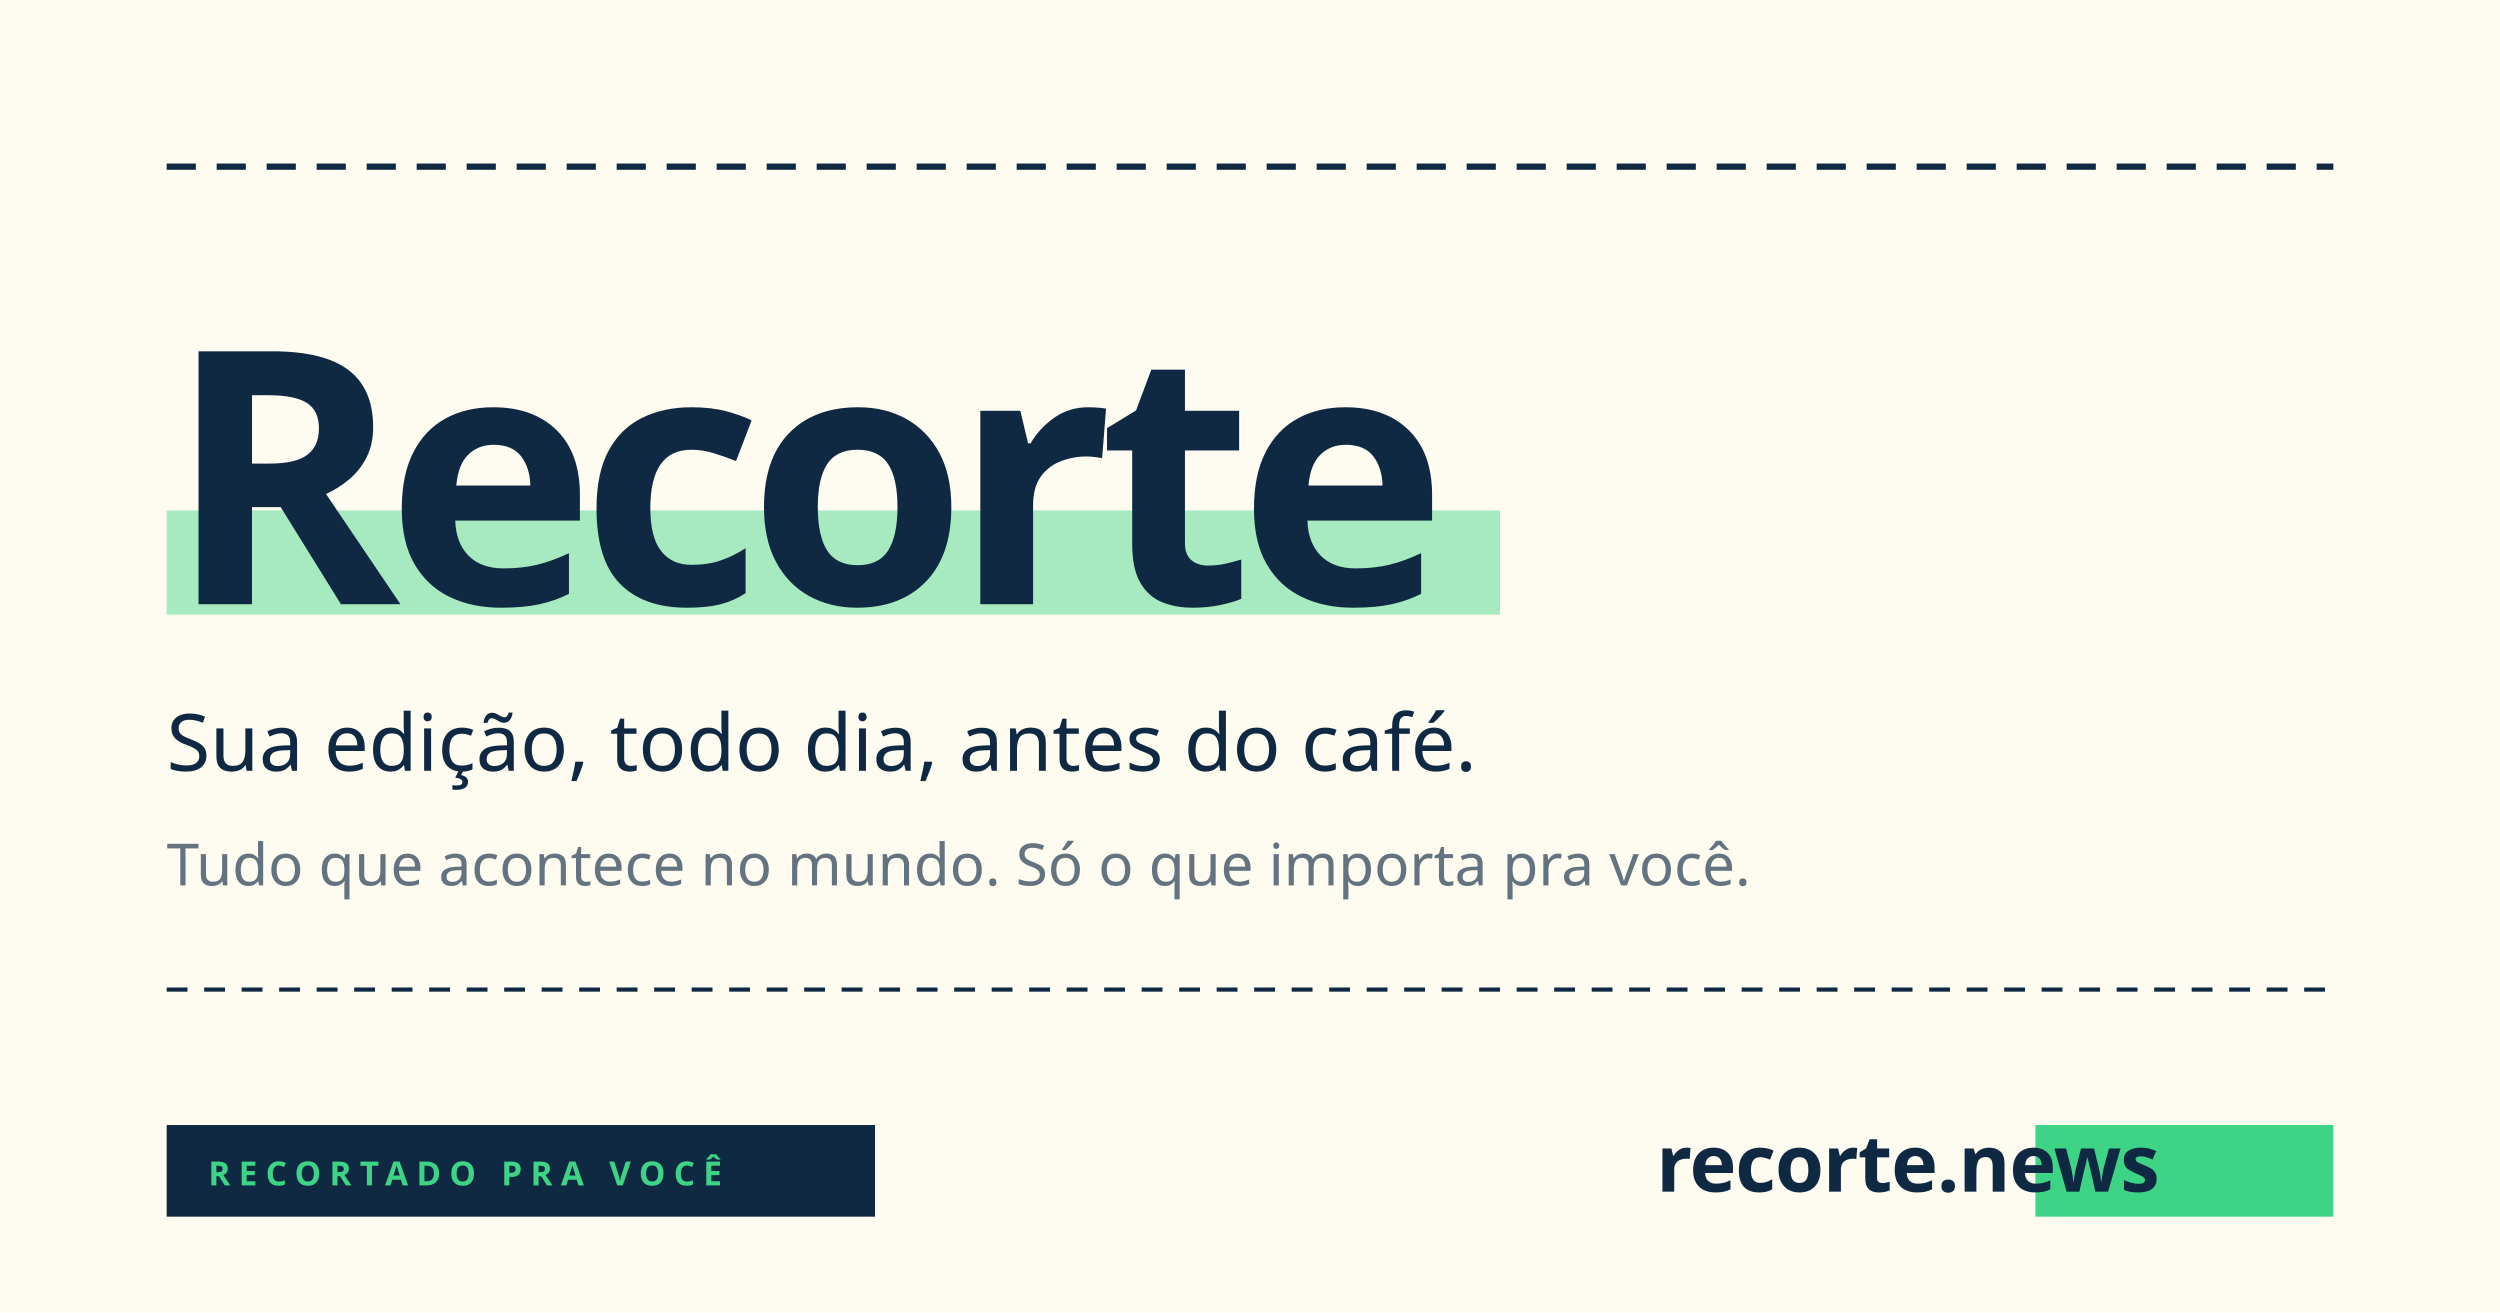
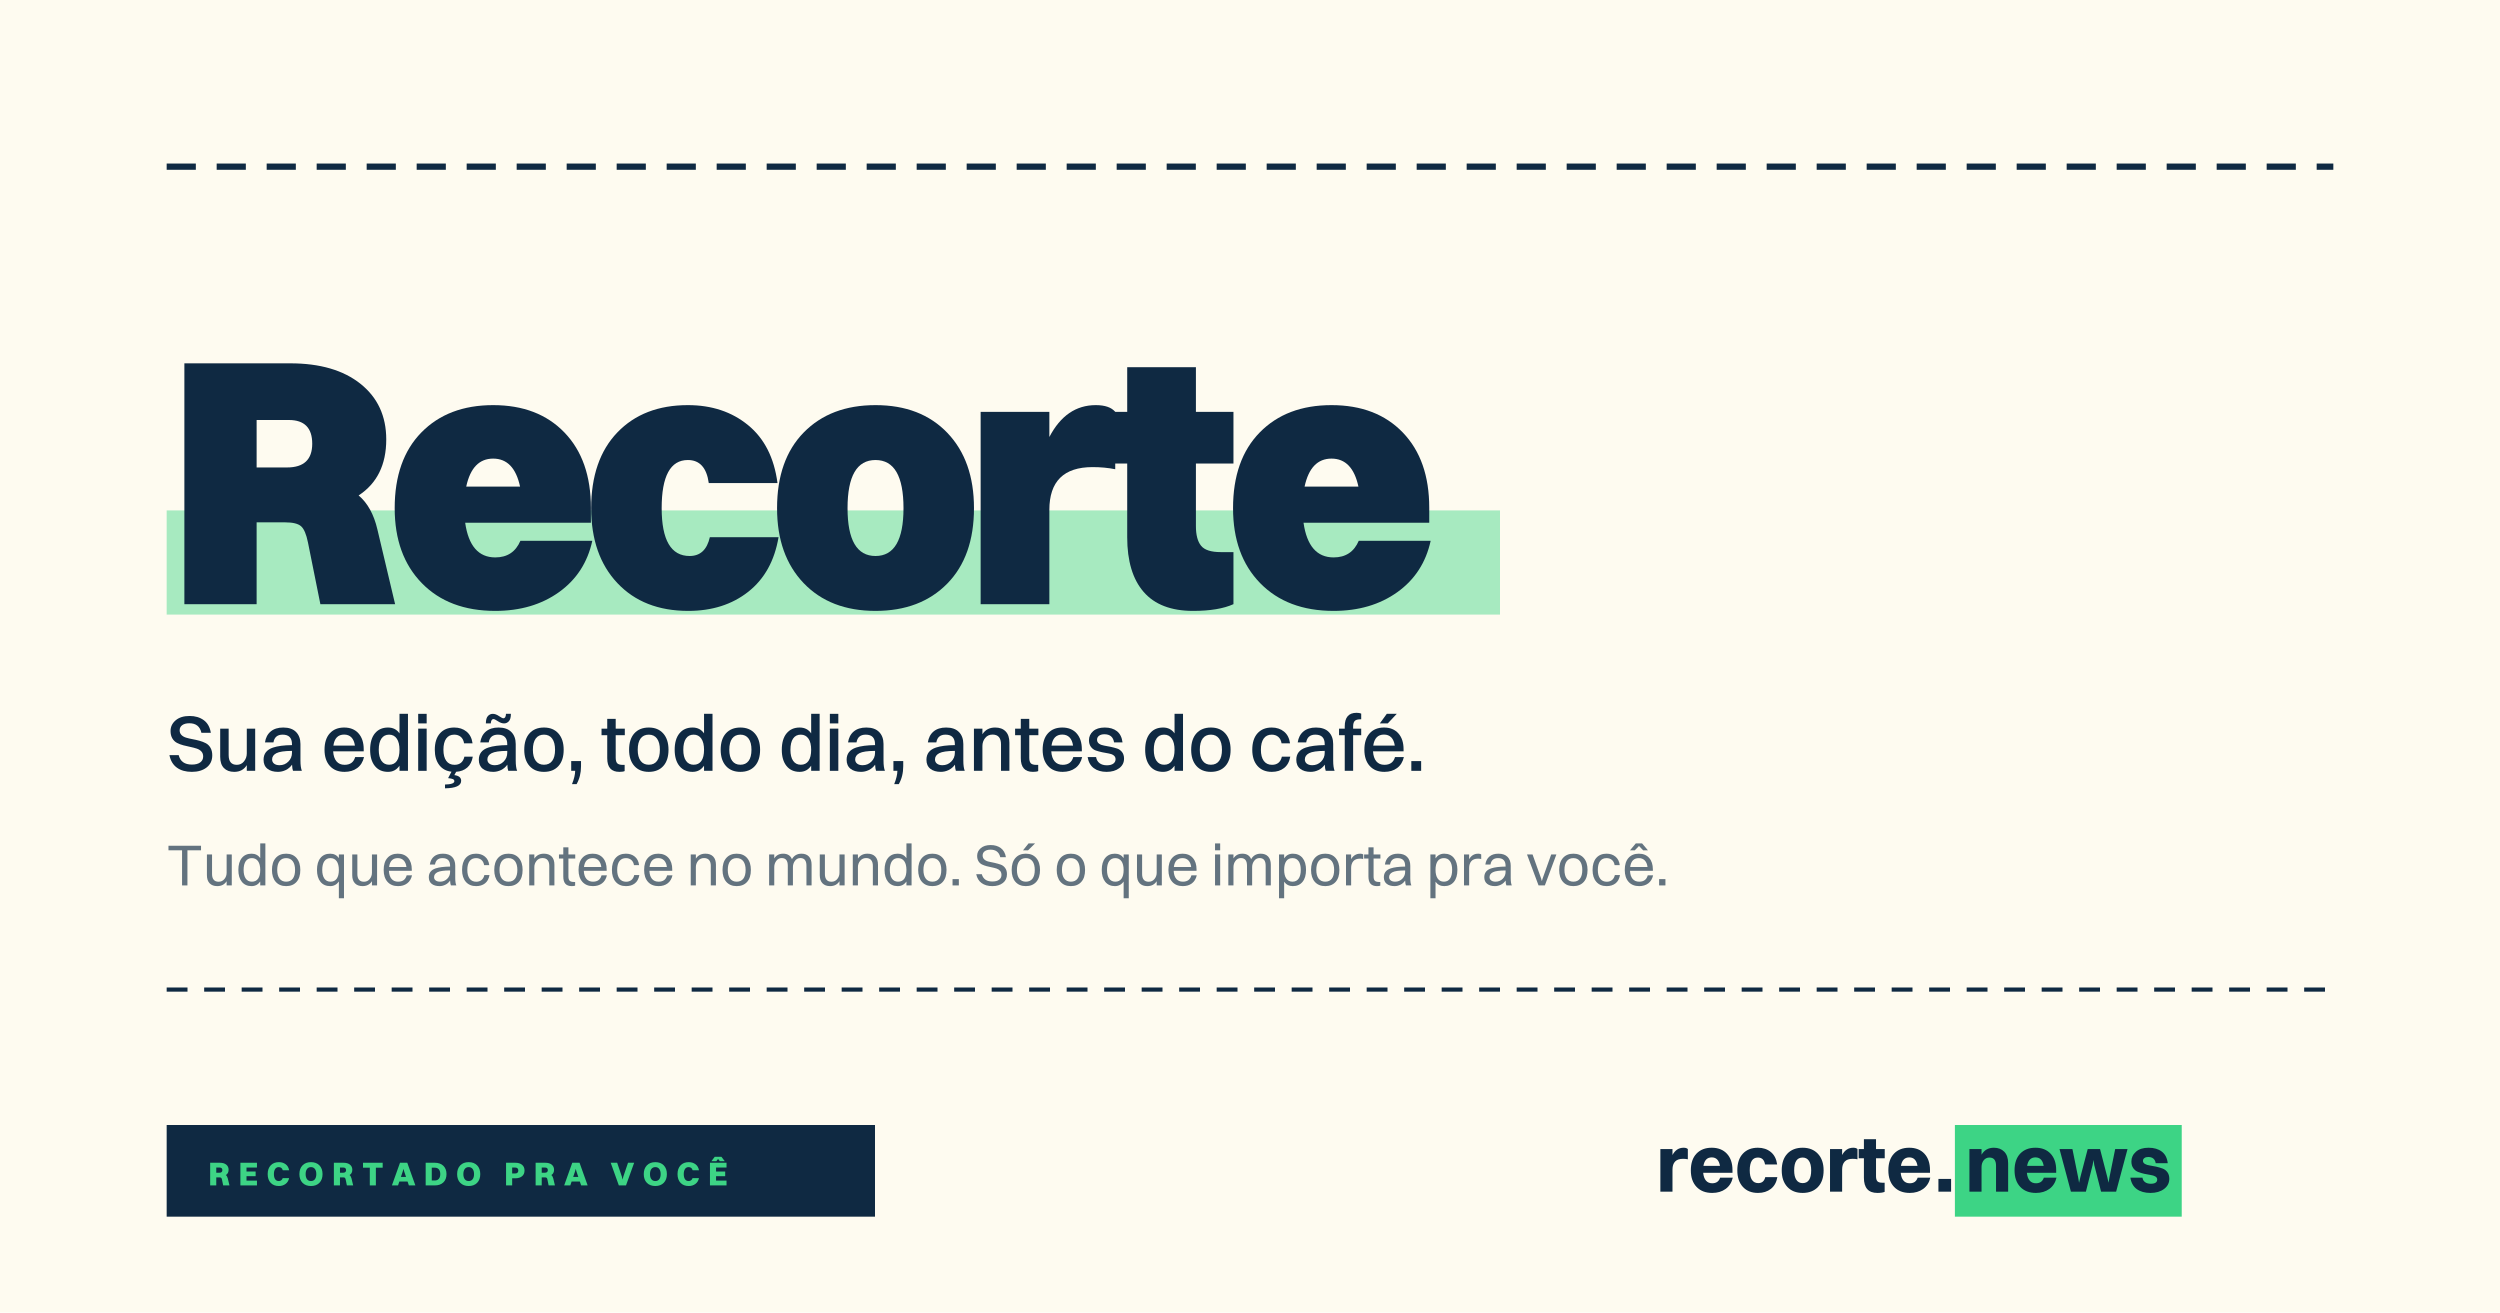
<svg xmlns="http://www.w3.org/2000/svg" viewBox="0 0 1200 630" width="1200" height="630">
  <rect width="1200" height="630" fill="#FEFBF0" />
  <line x1="80" y1="80" x2="1120" y2="80" stroke="#0F2942" stroke-width="3" stroke-dasharray="14 10" />
  <line x1="80" y1="475" x2="1120" y2="475" stroke="#0F2942" stroke-width="2" stroke-dasharray="10 8" />
  <rect x="80" y="245" width="640" height="50" fill="#3DD485" opacity="0.45" />
-   <text x="80" y="290" font-family="Switzer" font-weight="900" font-size="170" fill="#0F2942" letter-spacing="-7">Recorte</text>
-   <text x="80" y="370" font-family="Switzer" font-weight="500" font-size="38" fill="#0F2942">Sua edição, todo dia, antes do café.</text>
-   <text x="80" y="425" font-family="Switzer" font-weight="400" font-size="28" fill="#0F2942" opacity="0.65">Tudo que acontece no mundo. Só o que importa pra você.</text>
+   <g fill="#0F2942">
+     <path d="M50 0V680H349Q475 680 547.5 622.0Q620 564 620 465Q620 358 542 307Q580 275 595 211L645 0H434L399 174Q392 209 379.5 220.0Q367 231 335 231H254V0ZM345 520H254V386H340Q411 386 411.0 453.0Q411 520 345 520Z" transform="translate(80.00,290) scale(0.17,-0.17)" />
+     <path d="M578 179Q558 87 484.0 34.0Q410 -19 304 -19Q173 -19 96.5 59.5Q20 138 20 271Q20 408 95.5 485.0Q171 562 298.0 562.0Q425 562 499.5 484.5Q574 407 574 272V230H219Q233 132 304 132Q355 132 375 179ZM222 332H374Q357 411 298.0 411.0Q239 411 222 332Z" transform="translate(186.05,290) scale(0.17,-0.17)" />
+     <path d="M546 342H352Q343 407 293 407Q219 407 219 271Q219 136 298 136Q343 136 355 189H549Q532 89 463.5 35.0Q395 -19 294 -19Q168 -19 94.0 59.5Q20 138 20 271Q20 408 94.0 485.0Q168 562 293 562Q394 562 463.0 505.5Q532 449 546 342Z" transform="translate(280.37,290) scale(0.17,-0.17)" />
+     <path d="M298 -19Q170 -19 95.0 59.5Q20 138 20 271Q20 408 95.5 485.0Q171 562 298 562Q426 562 501.0 483.5Q576 405 576 271Q576 135 500.5 58.0Q425 -19 298 -19ZM377 271Q377 407 298.0 407.0Q219 407 219 271Q219 136 298.0 136.0Q377 136 377 271Z" transform="translate(369.59,290) scale(0.17,-0.17)" />
+     <path d="M40 0V543H234V472Q281 562 365 562Q404 562 420 543V381Q390 387 356 387Q234 387 234 266V0Z" transform="translate(463.91,290) scale(0.17,-0.17)" />
+     <path d="M65 189V397H5V543H65V669H259V543H365V397H259V220Q259 183 273.5 165.0Q288 147 329 147H365V0Q323 -19 251 -19Q158 -19 111.5 34.5Q65 88 65 189Z" transform="translate(530.01,290) scale(0.17,-0.17)" />
+     <path d="M578 179Q558 87 484.0 34.0Q410 -19 304 -19Q173 -19 96.5 59.5Q20 138 20 271Q20 408 95.5 485.0Q171 562 298.0 562.0Q425 562 499.5 484.5Q574 407 574 272V230H219Q233 132 304 132Q355 132 375 179ZM222 332H374Q357 411 298.0 411.0Q239 411 222 332Z" transform="translate(588.46,290) scale(0.17,-0.17)" />
+   </g>
+   <g fill="#0F2942">
+     <path d="M164 512Q164 476 186.5 453.0Q209 430 245.5 419.0Q282 408 326.0 400.0Q370 392 414.0 380.0Q458 368 494.5 349.0Q531 330 553.5 291.0Q576 252 576 196Q576 98 504.5 42.5Q433 -13 318.0 -13.0Q203 -13 129.5 40.0Q56 93 35 198H152Q181 79 319 79Q387 79 424.0 106.5Q461 134 461 181Q461 220 438.5 244.5Q416 269 379.5 281.0Q343 293 299.0 302.0Q255 311 211.0 322.5Q167 334 130.5 353.0Q94 372 71.5 410.0Q49 448 49 503Q49 583 113.5 638.0Q178 693 290 693Q396 693 468.5 640.0Q541 587 558 480H439Q412 601 287 601Q229 601 196.5 577.0Q164 553 164 512Z" transform="translate(80.00,370) scale(0.038,-0.038)" />
+     <path d="M401 221V533H507V0H401V72Q349 -13 242 -13Q159 -13 112.0 35.5Q65 84 65 177V533H172V199Q172 76 275 76Q331 76 366.0 119.5Q401 163 401 221Z" transform="translate(103.22,370) scale(0.038,-0.038)" />
+     <path d="M166 359H59Q72 448 131.5 497.5Q191 547 290 547Q396 547 451.5 490.5Q507 434 507 338V130Q507 44 525 0H413Q403 26 401 78Q369 33 321.5 10.0Q274 -13 223 -13Q140 -13 90.5 26.0Q41 65 41 140Q41 254 161 294Q248 323 400 325V337Q400 457 282 457Q182 457 166 359ZM149 144Q149 110 174.5 90.5Q200 71 243 71Q309 71 354.5 117.0Q400 163 400 228V252Q257 251 203.0 223.0Q149 195 149 144Z" transform="translate(124.95,370) scale(0.038,-0.038)" />
+     <path d="M538 174Q517 83 452.0 35.0Q387 -13 292 -13Q174 -13 106.5 61.5Q39 136 39 266Q39 400 105.5 473.5Q172 547 287.0 547.0Q402 547 468.0 473.5Q534 400 534 272V246H148Q153 164 190.0 120.0Q227 76 292 76Q399 76 426 174ZM287 458Q171 458 151 319H423Q413 387 378.5 422.5Q344 458 287 458Z" transform="translate(154.29,370) scale(0.038,-0.038)" />
+     <path d="M265 -13Q159 -13 99.0 61.0Q39 135 39 266Q39 400 99.5 473.5Q160 547 265 547Q359 547 410 473V720H517V0H410V65Q357 -13 265 -13ZM279 77Q343 77 376.5 125.5Q410 174 410 266Q410 357 375.5 407.0Q341 457 279 457Q215 457 181.5 407.5Q148 358 148 266Q148 175 182.5 126.0Q217 77 279 77Z" transform="translate(176.18,370) scale(0.038,-0.038)" />
+     <path d="M65 599V720H172V599ZM65 0V533H172V0Z" transform="translate(198.26,370) scale(0.038,-0.038)" />
+     <path d="M286 -131Q286 -113 268.5 -105.0Q251 -97 207 -92L250 -11Q151 0 95.0 73.5Q39 147 39 266Q39 400 104.5 473.5Q170 547 285 547Q377 547 440.0 495.5Q503 444 516 347H409Q400 402 367.0 429.5Q334 457 285 457Q218 457 183.0 407.5Q148 358 148 266Q148 175 184.5 125.5Q221 76 288 76Q389 76 413 179H519Q504 89 448.5 41.0Q393 -7 309 -12L286 -54Q372 -65 372 -126Q372 -218 168 -221V-173Q286 -170 286 -131Z" transform="translate(207.22,370) scale(0.038,-0.038)" />
+     <path d="M192 599H130Q130 665 156.0 692.5Q182 720 217 720Q254 720 295.0 692.0Q336 664 350 664Q382 664 384 720H446Q446 654 420.5 626.5Q395 599 360 599Q323 599 282.0 626.5Q241 654 226 654Q196 654 192 599ZM166 359H59Q72 448 131.5 497.5Q191 547 290 547Q396 547 451.5 490.5Q507 434 507 338V130Q507 44 525 0H413Q403 26 401 78Q369 33 321.5 10.0Q274 -13 223 -13Q140 -13 90.5 26.0Q41 65 41 140Q41 254 161 294Q248 323 400 325V337Q400 457 282 457Q182 457 166 359ZM149 144Q149 110 174.5 90.5Q200 71 243 71Q309 71 354.5 117.0Q400 163 400 228V252Q257 251 203.0 223.0Q149 195 149 144Z" transform="translate(228.28,370) scale(0.038,-0.038)" />
+     <path d="M39 266Q39 400 105.5 473.5Q172 547 288.0 547.0Q404 547 470.5 472.0Q537 397 537 266Q537 133 470.5 60.0Q404 -13 288.0 -13.0Q172 -13 105.5 61.5Q39 136 39 266ZM288 77Q356 77 392.0 125.5Q428 174 428.0 266.0Q428 358 391.5 407.5Q355 457 288 457Q220 457 184.0 408.0Q148 359 148 266Q148 175 184.5 126.0Q221 77 288 77Z" transform="translate(250.16,370) scale(0.038,-0.038)" />
+     <path d="M56 0V123H180V57Q180 -69 124 -168H66Q106 -68 106 0Z" transform="translate(272.05,370) scale(0.038,-0.038)" />
+     <path d="M79 159V450H7V533H79V656H186V533H301V450H186V165Q186 117 205.0 96.0Q224 75 278 75H299V-3Q279 -13 232 -13Q79 -13 79 159Z" transform="translate(288.47,370) scale(0.038,-0.038)" />
+     <path d="M39 266Q39 400 105.5 473.5Q172 547 288.0 547.0Q404 547 470.5 472.0Q537 397 537 266Q537 133 470.5 60.0Q404 -13 288.0 -13.0Q172 -13 105.5 61.5Q39 136 39 266ZM288 77Q356 77 392.0 125.5Q428 174 428.0 266.0Q428 358 391.5 407.5Q355 457 288 457Q220 457 184.0 408.0Q148 359 148 266Q148 175 184.5 126.0Q221 77 288 77Z" transform="translate(300.48,370) scale(0.038,-0.038)" />
+     <path d="M265 -13Q159 -13 99.0 61.0Q39 135 39 266Q39 400 99.5 473.5Q160 547 265 547Q359 547 410 473V720H517V0H410V65Q357 -13 265 -13ZM279 77Q343 77 376.5 125.5Q410 174 410 266Q410 357 375.5 407.0Q341 457 279 457Q215 457 181.5 407.5Q148 358 148 266Q148 175 182.5 126.0Q217 77 279 77Z" transform="translate(322.36,370) scale(0.038,-0.038)" />
+     <path d="M39 266Q39 400 105.5 473.5Q172 547 288.0 547.0Q404 547 470.5 472.0Q537 397 537 266Q537 133 470.5 60.0Q404 -13 288.0 -13.0Q172 -13 105.5 61.5Q39 136 39 266ZM288 77Q356 77 392.0 125.5Q428 174 428.0 266.0Q428 358 391.5 407.5Q355 457 288 457Q220 457 184.0 408.0Q148 359 148 266Q148 175 184.5 126.0Q221 77 288 77Z" transform="translate(344.44,370) scale(0.038,-0.038)" />
+     <path d="M265 -13Q159 -13 99.0 61.0Q39 135 39 266Q39 400 99.5 473.5Q160 547 265 547Q359 547 410 473V720H517V0H410V65Q357 -13 265 -13ZM279 77Q343 77 376.5 125.5Q410 174 410 266Q410 357 375.5 407.0Q341 457 279 457Q215 457 181.5 407.5Q148 358 148 266Q148 175 182.5 126.0Q217 77 279 77Z" transform="translate(373.78,370) scale(0.038,-0.038)" />
+     <path d="M65 599V720H172V599ZM65 0V533H172V0Z" transform="translate(395.86,370) scale(0.038,-0.038)" />
+     <path d="M166 359H59Q72 448 131.5 497.5Q191 547 290 547Q396 547 451.5 490.5Q507 434 507 338V130Q507 44 525 0H413Q403 26 401 78Q369 33 321.5 10.0Q274 -13 223 -13Q140 -13 90.5 26.0Q41 65 41 140Q41 254 161 294Q248 323 400 325V337Q400 457 282 457Q182 457 166 359ZM149 144Q149 110 174.5 90.5Q200 71 243 71Q309 71 354.5 117.0Q400 163 400 228V252Q257 251 203.0 223.0Q149 195 149 144Z" transform="translate(404.82,370) scale(0.038,-0.038)" />
+     <path d="M56 0V123H180V57Q180 -69 124 -168H66Q106 -68 106 0Z" transform="translate(426.71,370) scale(0.038,-0.038)" />
+     <path d="M166 359H59Q72 448 131.5 497.5Q191 547 290 547Q396 547 451.5 490.5Q507 434 507 338V130Q507 44 525 0H413Q403 26 401 78Q369 33 321.5 10.0Q274 -13 223 -13Q140 -13 90.5 26.0Q41 65 41 140Q41 254 161 294Q248 323 400 325V337Q400 457 282 457Q182 457 166 359ZM149 144Q149 110 174.5 90.5Q200 71 243 71Q309 71 354.5 117.0Q400 163 400 228V252Q257 251 203.0 223.0Q149 195 149 144Z" transform="translate(443.13,370) scale(0.038,-0.038)" />
+     <path d="M65 0V533H172V462Q226 547 333 547Q418 547 465.5 498.0Q513 449 513 356V0H407V334Q407 458 300 458Q242 458 207.0 415.0Q172 372 172 313V0Z" transform="translate(465.02,370) scale(0.038,-0.038)" />
+     <path d="M79 159V450H7V533H79V656H186V533H301V450H186V165Q186 117 205.0 96.0Q224 75 278 75H299V-3Q279 -13 232 -13Q79 -13 79 159Z" transform="translate(486.98,370) scale(0.038,-0.038)" />
+     <path d="M538 174Q517 83 452.0 35.0Q387 -13 292 -13Q174 -13 106.5 61.5Q39 136 39 266Q39 400 105.5 473.5Q172 547 287.0 547.0Q402 547 468.0 473.5Q534 400 534 272V246H148Q153 164 190.0 120.0Q227 76 292 76Q399 76 426 174ZM287 458Q171 458 151 319H423Q413 387 378.5 422.5Q344 458 287 458Z" transform="translate(498.99,370) scale(0.038,-0.038)" />
+     <path d="M150 393Q150 361 175.5 343.0Q201 325 238.5 319.0Q276 313 320.5 303.5Q365 294 402.5 282.0Q440 270 465.5 237.5Q491 205 491 154Q491 79 429.5 33.0Q368 -13 271 -13Q172 -13 109.0 34.0Q46 81 31 174H138Q146 124 181.5 97.0Q217 70 274 70Q327 70 355.5 91.0Q384 112 384 147Q384 178 359.0 196.0Q334 214 297.0 219.5Q260 225 216.0 234.5Q172 244 135.0 256.5Q98 269 73.0 302.5Q48 336 48 387Q48 454 100.0 500.5Q152 547 248 547Q342 547 401.0 501.0Q460 455 472 359H365Q349 462 243 462Q200 462 175.0 443.0Q150 424 150 393Z" transform="translate(520.88,370) scale(0.038,-0.038)" />
+     <path d="M265 -13Q159 -13 99.0 61.0Q39 135 39 266Q39 400 99.5 473.5Q160 547 265 547Q359 547 410 473V720H517V0H410V65Q357 -13 265 -13ZM279 77Q343 77 376.5 125.5Q410 174 410 266Q410 357 375.5 407.0Q341 457 279 457Q215 457 181.5 407.5Q148 358 148 266Q148 175 182.5 126.0Q217 77 279 77Z" transform="translate(548.20,370) scale(0.038,-0.038)" />
+     <path d="M39 266Q39 400 105.5 473.5Q172 547 288.0 547.0Q404 547 470.5 472.0Q537 397 537 266Q537 133 470.5 60.0Q404 -13 288.0 -13.0Q172 -13 105.5 61.5Q39 136 39 266ZM288 77Q356 77 392.0 125.5Q428 174 428.0 266.0Q428 358 391.5 407.5Q355 457 288 457Q220 457 184.0 408.0Q148 359 148 266Q148 175 184.5 126.0Q221 77 288 77Z" transform="translate(570.28,370) scale(0.038,-0.038)" />
+     <path d="M516 347H409Q400 402 367.0 429.5Q334 457 285 457Q218 457 183.0 407.5Q148 358 148 266Q148 175 184.5 125.5Q221 76 288 76Q389 76 413 179H519Q502 83 440.0 35.0Q378 -13 286 -13Q171 -13 105.0 61.5Q39 136 39 266Q39 400 104.5 473.5Q170 547 285 547Q377 547 440.0 495.5Q503 444 516 347Z" transform="translate(599.61,370) scale(0.038,-0.038)" />
+     <path d="M166 359H59Q72 448 131.5 497.5Q191 547 290 547Q396 547 451.5 490.5Q507 434 507 338V130Q507 44 525 0H413Q403 26 401 78Q369 33 321.5 10.0Q274 -13 223 -13Q140 -13 90.5 26.0Q41 65 41 140Q41 254 161 294Q248 323 400 325V337Q400 457 282 457Q182 457 166 359ZM149 144Q149 110 174.5 90.5Q200 71 243 71Q309 71 354.5 117.0Q400 163 400 228V252Q257 251 203.0 223.0Q149 195 149 144Z" transform="translate(620.66,370) scale(0.038,-0.038)" />
+     <path d="M5 450V533H77V561Q77 733 226 733Q263 733 285 723V651H275Q222 651 202.5 629.5Q183 608 183 560V533H285V450H183V0H77V450Z" transform="translate(642.55,370) scale(0.038,-0.038)" />
+     <path d="M234 599 322 720H448L334 599ZM538 174Q517 83 452.0 35.0Q387 -13 292 -13Q174 -13 106.5 61.5Q39 136 39 266Q39 400 105.5 473.5Q172 547 287.0 547.0Q402 547 468.0 473.5Q534 400 534 272V246H148Q153 164 190.0 120.0Q227 76 292 76Q399 76 426 174ZM287 458Q171 458 151 319H423Q413 387 378.5 422.5Q344 458 287 458Z" transform="translate(653.42,370) scale(0.038,-0.038)" />
+     <path d="M56 0V123H180V0Z" transform="translate(675.31,370) scale(0.038,-0.038)" />
+   </g>
+   <g fill="#0F2942" opacity="0.65">
+     <path d="M264 0V602H31V680H589V602H356V0Z" transform="translate(80.00,425) scale(0.028,-0.028)" />
+     <path d="M408 217V531H496V0H408V72Q354 -12 247 -12Q163 -12 116.5 36.5Q70 85 70 176V531H158V194Q158 132 186.0 97.5Q214 63 271 63Q332 63 370.0 109.5Q408 156 408 217Z" transform="translate(97.36,425) scale(0.028,-0.028)" />
+     <path d="M269 -12Q163 -12 103.0 61.5Q43 135 43 265Q43 398 103.0 471.0Q163 544 269 544Q364 544 418 469V720H506V0H418V67Q363 -12 269 -12ZM275 64Q345 64 381.5 115.5Q418 167 418 265Q418 362 380.5 415.0Q343 468 275 468Q206 468 169.5 415.5Q133 363 133 265Q133 169 170.0 116.5Q207 64 275 64Z" transform="translate(113.21,425) scale(0.028,-0.028)" />
+     <path d="M286 -12Q172 -12 107.5 61.5Q43 135 43 265Q43 398 108.0 471.0Q173 544 286 544Q400 544 464.5 469.5Q529 395 529 265Q529 132 464.0 60.0Q399 -12 286 -12ZM286 64Q360 64 399.5 115.5Q439 167 439 265Q439 362 399.0 415.0Q359 468 286 468Q212 468 172.5 415.5Q133 363 133 265Q133 169 173.0 116.5Q213 64 286 64Z" transform="translate(129.34,425) scale(0.028,-0.028)" />
+     <path d="M269 -12Q163 -12 103.0 61.5Q43 135 43 265Q43 398 103.0 471.0Q163 544 269 544Q364 544 418 469V531H506V-220H418V67Q363 -12 269 -12ZM275 64Q345 64 381.5 115.5Q418 167 418 265Q418 362 380.5 415.0Q343 468 275 468Q206 468 169.5 415.5Q133 363 133 265Q133 169 170.0 116.5Q207 64 275 64Z" transform="translate(150.95,425) scale(0.028,-0.028)" />
+     <path d="M408 217V531H496V0H408V72Q354 -12 247 -12Q163 -12 116.5 36.5Q70 85 70 176V531H158V194Q158 132 186.0 97.5Q214 63 271 63Q332 63 370.0 109.5Q408 156 408 217Z" transform="translate(167.11,425) scale(0.028,-0.028)" />
+     <path d="M529 173Q508 82 445.5 35.0Q383 -12 290 -12Q174 -12 108.5 61.5Q43 135 43 265Q43 399 107.5 471.5Q172 544 285 544Q397 544 461.0 471.5Q525 399 525 272V250H133Q137 161 177.5 112.5Q218 64 290 64Q409 64 437 173ZM285 468Q156 468 136 316H433Q424 389 385.5 428.5Q347 468 285 468Z" transform="translate(182.96,425) scale(0.028,-0.028)" />
+     <path d="M151 358H63Q76 447 133.5 495.5Q191 544 287 544Q391 544 444.5 488.5Q498 433 498 337V128Q498 39 517 0H424Q412 26 410 84Q378 36 329.0 12.0Q280 -12 229 -12Q144 -12 94.5 27.0Q45 66 45 140Q45 253 163 292Q251 321 410 323V335Q410 468 279 468Q169 468 151 358ZM135 142Q135 106 163.0 85.0Q191 64 238 64Q311 64 360.5 113.5Q410 163 410 232V257Q252 256 193.5 226.5Q135 197 135 142Z" transform="translate(204.57,425) scale(0.028,-0.028)" />
+     <path d="M509 348H421Q411 407 374.0 437.5Q337 468 283 468Q210 468 171.5 416.0Q133 364 133 265Q133 168 173.0 115.5Q213 63 286 63Q340 63 376.0 92.0Q412 121 425 177H513Q496 81 435.5 34.5Q375 -12 284 -12Q171 -12 107.0 62.0Q43 136 43 265Q43 399 107.0 471.5Q171 544 283 544Q374 544 435.5 493.5Q497 443 509 348Z" transform="translate(220.59,425) scale(0.028,-0.028)" />
+     <path d="M286 -12Q172 -12 107.5 61.5Q43 135 43 265Q43 398 108.0 471.0Q173 544 286 544Q400 544 464.5 469.5Q529 395 529 265Q529 132 464.0 60.0Q399 -12 286 -12ZM286 64Q360 64 399.5 115.5Q439 167 439 265Q439 362 399.0 415.0Q359 468 286 468Q212 468 172.5 415.5Q133 363 133 265Q133 169 173.0 116.5Q213 64 286 64Z" transform="translate(236.04,425) scale(0.028,-0.028)" />
+     <path d="M70 0V531H158V459Q213 544 322 544Q408 544 455.0 495.0Q502 446 502 355V0H414V337Q414 399 385.0 434.0Q356 469 298 469Q235 469 196.5 422.0Q158 375 158 314V0Z" transform="translate(252.06,425) scale(0.028,-0.028)" />
+     <path d="M82 153V461H8V531H82V653H170V531H287V461H170V153Q170 103 190.5 81.0Q211 59 267 59H285V-4Q269 -12 228 -12Q154 -12 118.0 28.5Q82 69 82 153Z" transform="translate(268.08,425) scale(0.028,-0.028)" />
+     <path d="M529 173Q508 82 445.5 35.0Q383 -12 290 -12Q174 -12 108.5 61.5Q43 135 43 265Q43 399 107.5 471.5Q172 544 285 544Q397 544 461.0 471.5Q525 399 525 272V250H133Q137 161 177.5 112.5Q218 64 290 64Q409 64 437 173ZM285 468Q156 468 136 316H433Q424 389 385.5 428.5Q347 468 285 468Z" transform="translate(276.50,425) scale(0.028,-0.028)" />
+     <path d="M509 348H421Q411 407 374.0 437.5Q337 468 283 468Q210 468 171.5 416.0Q133 364 133 265Q133 168 173.0 115.5Q213 63 286 63Q340 63 376.0 92.0Q412 121 425 177H513Q496 81 435.5 34.5Q375 -12 284 -12Q171 -12 107.0 62.0Q43 136 43 265Q43 399 107.0 471.5Q171 544 283 544Q374 544 435.5 493.5Q497 443 509 348Z" transform="translate(292.52,425) scale(0.028,-0.028)" />
+     <path d="M529 173Q508 82 445.5 35.0Q383 -12 290 -12Q174 -12 108.5 61.5Q43 135 43 265Q43 399 107.5 471.5Q172 544 285 544Q397 544 461.0 471.5Q525 399 525 272V250H133Q137 161 177.5 112.5Q218 64 290 64Q409 64 437 173ZM285 468Q156 468 136 316H433Q424 389 385.5 428.5Q347 468 285 468Z" transform="translate(307.98,425) scale(0.028,-0.028)" />
+     <path d="M70 0V531H158V459Q213 544 322 544Q408 544 455.0 495.0Q502 446 502 355V0H414V337Q414 399 385.0 434.0Q356 469 298 469Q235 469 196.5 422.0Q158 375 158 314V0Z" transform="translate(329.59,425) scale(0.028,-0.028)" />
+     <path d="M286 -12Q172 -12 107.5 61.5Q43 135 43 265Q43 398 108.0 471.0Q173 544 286 544Q400 544 464.5 469.5Q529 395 529 265Q529 132 464.0 60.0Q399 -12 286 -12ZM286 64Q360 64 399.5 115.5Q439 167 439 265Q439 362 399.0 415.0Q359 468 286 468Q212 468 172.5 415.5Q133 363 133 265Q133 169 173.0 116.5Q213 64 286 64Z" transform="translate(345.61,425) scale(0.028,-0.028)" />
+     <path d="M70 0V531H158V463Q209 544 310 544Q423 544 461 450Q514 544 625 544Q707 544 752.5 495.0Q798 446 798 355V0H710V337Q710 469 606 469Q549 469 513.5 422.0Q478 375 478 314V0H390V337Q390 469 286 469Q229 469 193.5 422.0Q158 375 158 314V0Z" transform="translate(367.22,425) scale(0.028,-0.028)" />
+     <path d="M408 217V531H496V0H408V72Q354 -12 247 -12Q163 -12 116.5 36.5Q70 85 70 176V531H158V194Q158 132 186.0 97.5Q214 63 271 63Q332 63 370.0 109.5Q408 156 408 217Z" transform="translate(391.53,425) scale(0.028,-0.028)" />
+     <path d="M70 0V531H158V459Q213 544 322 544Q408 544 455.0 495.0Q502 446 502 355V0H414V337Q414 399 385.0 434.0Q356 469 298 469Q235 469 196.5 422.0Q158 375 158 314V0Z" transform="translate(407.38,425) scale(0.028,-0.028)" />
+     <path d="M269 -12Q163 -12 103.0 61.5Q43 135 43 265Q43 398 103.0 471.0Q163 544 269 544Q364 544 418 469V720H506V0H418V67Q363 -12 269 -12ZM275 64Q345 64 381.5 115.5Q418 167 418 265Q418 362 380.5 415.0Q343 468 275 468Q206 468 169.5 415.5Q133 363 133 265Q133 169 170.0 116.5Q207 64 275 64Z" transform="translate(423.39,425) scale(0.028,-0.028)" />
+     <path d="M286 -12Q172 -12 107.5 61.5Q43 135 43 265Q43 398 108.0 471.0Q173 544 286 544Q400 544 464.5 469.5Q529 395 529 265Q529 132 464.0 60.0Q399 -12 286 -12ZM286 64Q360 64 399.5 115.5Q439 167 439 265Q439 362 399.0 415.0Q359 468 286 468Q212 468 172.5 415.5Q133 363 133 265Q133 169 173.0 116.5Q213 64 286 64Z" transform="translate(439.52,425) scale(0.028,-0.028)" />
+     <path d="M60 0V108H168V0Z" transform="translate(455.54,425) scale(0.028,-0.028)" />
+     <path d="M565 192Q565 96 495.5 42.0Q426 -12 314 -12Q203 -12 131.5 39.5Q60 91 38 192H134Q168 67 315 67Q390 67 430.5 97.5Q471 128 471 180Q471 222 448.0 249.0Q425 276 388.0 288.5Q351 301 306.5 309.5Q262 318 218.0 329.5Q174 341 137.0 359.0Q100 377 77.0 414.5Q54 452 54 508Q54 585 116.0 638.5Q178 692 286 692Q389 692 459.0 640.5Q529 589 547 484H450Q420 613 284 613Q220 613 184.0 586.0Q148 559 148.0 514.0Q148 469 179.0 442.5Q210 416 256.0 407.0Q302 398 356.5 385.5Q411 373 457.0 357.0Q503 341 534.0 299.0Q565 257 565 192Z" transform="translate(467.52,425) scale(0.028,-0.028)" />
+     <path d="M238 602 332 720H444L324 602ZM286 -12Q172 -12 107.5 61.5Q43 135 43 265Q43 398 108.0 471.0Q173 544 286 544Q400 544 464.5 469.5Q529 395 529 265Q529 132 464.0 60.0Q399 -12 286 -12ZM286 64Q360 64 399.5 115.5Q439 167 439 265Q439 362 399.0 415.0Q359 468 286 468Q212 468 172.5 415.5Q133 363 133 265Q133 169 173.0 116.5Q213 64 286 64Z" transform="translate(484.40,425) scale(0.028,-0.028)" />
+     <path d="M286 -12Q172 -12 107.5 61.5Q43 135 43 265Q43 398 108.0 471.0Q173 544 286 544Q400 544 464.5 469.5Q529 395 529 265Q529 132 464.0 60.0Q399 -12 286 -12ZM286 64Q360 64 399.5 115.5Q439 167 439 265Q439 362 399.0 415.0Q359 468 286 468Q212 468 172.5 415.5Q133 363 133 265Q133 169 173.0 116.5Q213 64 286 64Z" transform="translate(506.02,425) scale(0.028,-0.028)" />
+     <path d="M269 -12Q163 -12 103.0 61.5Q43 135 43 265Q43 398 103.0 471.0Q163 544 269 544Q364 544 418 469V531H506V-220H418V67Q363 -12 269 -12ZM275 64Q345 64 381.5 115.5Q418 167 418 265Q418 362 380.5 415.0Q343 468 275 468Q206 468 169.5 415.5Q133 363 133 265Q133 169 170.0 116.5Q207 64 275 64Z" transform="translate(527.64,425) scale(0.028,-0.028)" />
+     <path d="M408 217V531H496V0H408V72Q354 -12 247 -12Q163 -12 116.5 36.5Q70 85 70 176V531H158V194Q158 132 186.0 97.5Q214 63 271 63Q332 63 370.0 109.5Q408 156 408 217Z" transform="translate(543.79,425) scale(0.028,-0.028)" />
+     <path d="M529 173Q508 82 445.5 35.0Q383 -12 290 -12Q174 -12 108.5 61.5Q43 135 43 265Q43 399 107.5 471.5Q172 544 285 544Q397 544 461.0 471.5Q525 399 525 272V250H133Q137 161 177.5 112.5Q218 64 290 64Q409 64 437 173ZM285 468Q156 468 136 316H433Q424 389 385.5 428.5Q347 468 285 468Z" transform="translate(559.64,425) scale(0.028,-0.028)" />
+     <path d="M70 602V720H158V602ZM70 0V531H158V0Z" transform="translate(581.26,425) scale(0.028,-0.028)" />
+     <path d="M70 0V531H158V463Q209 544 310 544Q423 544 461 450Q514 544 625 544Q707 544 752.5 495.0Q798 446 798 355V0H710V337Q710 469 606 469Q549 469 513.5 422.0Q478 375 478 314V0H390V337Q390 469 286 469Q229 469 193.5 422.0Q158 375 158 314V0Z" transform="translate(587.64,425) scale(0.028,-0.028)" />
+     <path d="M159 -220H71V531H159V465Q214 544 308 544Q414 544 474.0 470.5Q534 397 534 267Q534 134 474.0 61.0Q414 -12 308 -12Q213 -12 159 63ZM302 468Q232 468 195.5 416.5Q159 365 159 267Q159 170 196.5 117.0Q234 64 302 64Q371 64 407.5 116.5Q444 169 444 267Q444 363 407.0 415.5Q370 468 302 468Z" transform="translate(611.94,425) scale(0.028,-0.028)" />
+     <path d="M286 -12Q172 -12 107.5 61.5Q43 135 43 265Q43 398 108.0 471.0Q173 544 286 544Q400 544 464.5 469.5Q529 395 529 265Q529 132 464.0 60.0Q399 -12 286 -12ZM286 64Q360 64 399.5 115.5Q439 167 439 265Q439 362 399.0 415.0Q359 468 286 468Q212 468 172.5 415.5Q133 363 133 265Q133 169 173.0 116.5Q213 64 286 64Z" transform="translate(628.10,425) scale(0.028,-0.028)" />
+     <path d="M70 0V531H158V449Q211 544 315 544Q349 544 365 531V452Q344 459 310 459Q233 459 195.5 415.5Q158 372 158 297V0Z" transform="translate(644.12,425) scale(0.028,-0.028)" />
+     <path d="M82 153V461H8V531H82V653H170V531H287V461H170V153Q170 103 190.5 81.0Q211 59 267 59H285V-4Q269 -12 228 -12Q154 -12 118.0 28.5Q82 69 82 153Z" transform="translate(654.56,425) scale(0.028,-0.028)" />
+     <path d="M151 358H63Q76 447 133.5 495.5Q191 544 287 544Q391 544 444.5 488.5Q498 433 498 337V128Q498 39 517 0H424Q412 26 410 84Q378 36 329.0 12.0Q280 -12 229 -12Q144 -12 94.5 27.0Q45 66 45 140Q45 253 163 292Q251 321 410 323V335Q410 468 279 468Q169 468 151 358ZM135 142Q135 106 163.0 85.0Q191 64 238 64Q311 64 360.5 113.5Q410 163 410 232V257Q252 256 193.5 226.5Q135 197 135 142Z" transform="translate(662.99,425) scale(0.028,-0.028)" />
+     <path d="M159 -220H71V531H159V465Q214 544 308 544Q414 544 474.0 470.5Q534 397 534 267Q534 134 474.0 61.0Q414 -12 308 -12Q213 -12 159 63ZM302 468Q232 468 195.5 416.5Q159 365 159 267Q159 170 196.5 117.0Q234 64 302 64Q371 64 407.5 116.5Q444 169 444 267Q444 363 407.0 415.5Q370 468 302 468Z" transform="translate(684.60,425) scale(0.028,-0.028)" />
+     <path d="M70 0V531H158V449Q211 544 315 544Q349 544 365 531V452Q344 459 310 459Q233 459 195.5 415.5Q158 372 158 297V0Z" transform="translate(700.76,425) scale(0.028,-0.028)" />
+     <path d="M151 358H63Q76 447 133.5 495.5Q191 544 287 544Q391 544 444.5 488.5Q498 433 498 337V128Q498 39 517 0H424Q412 26 410 84Q378 36 329.0 12.0Q280 -12 229 -12Q144 -12 94.5 27.0Q45 66 45 140Q45 253 163 292Q251 321 410 323V335Q410 468 279 468Q169 468 151 358ZM135 142Q135 106 163.0 85.0Q191 64 238 64Q311 64 360.5 113.5Q410 163 410 232V257Q252 256 193.5 226.5Q135 197 135 142Z" transform="translate(711.20,425) scale(0.028,-0.028)" />
+     <path d="M203 0 5 531H100L247 119L260 73L273 119L420 531H509L311 0Z" transform="translate(732.82,425) scale(0.028,-0.028)" />
+     <path d="M286 -12Q172 -12 107.5 61.5Q43 135 43 265Q43 398 108.0 471.0Q173 544 286 544Q400 544 464.5 469.5Q529 395 529 265Q529 132 464.0 60.0Q399 -12 286 -12ZM286 64Q360 64 399.5 115.5Q439 167 439 265Q439 362 399.0 415.0Q359 468 286 468Q212 468 172.5 415.5Q133 363 133 265Q133 169 173.0 116.5Q213 64 286 64Z" transform="translate(747.21,425) scale(0.028,-0.028)" />
+     <path d="M509 348H421Q411 407 374.0 437.5Q337 468 283 468Q210 468 171.5 416.0Q133 364 133 265Q133 168 173.0 115.5Q213 63 286 63Q340 63 376.0 92.0Q412 121 425 177H513Q496 81 435.5 34.5Q375 -12 284 -12Q171 -12 107.0 62.0Q43 136 43 265Q43 399 107.0 471.5Q171 544 283 544Q374 544 435.5 493.5Q497 443 509 348Z" transform="translate(763.23,425) scale(0.028,-0.028)" />
+     <path d="M358 602 287 676 215 602H133L232 720H340L440 602ZM529 173Q508 82 445.5 35.0Q383 -12 290 -12Q174 -12 108.5 61.5Q43 135 43 265Q43 399 107.5 471.5Q172 544 285 544Q397 544 461.0 471.5Q525 399 525 272V250H133Q137 161 177.5 112.5Q218 64 290 64Q409 64 437 173ZM285 468Q156 468 136 316H433Q424 389 385.5 428.5Q347 468 285 468Z" transform="translate(778.68,425) scale(0.028,-0.028)" />
+     <path d="M60 0V108H168V0Z" transform="translate(794.70,425) scale(0.028,-0.028)" />
+   </g>
  <rect x="80" y="540" width="340" height="44" fill="#0F2942" />
-   <text x="100" y="569" font-family="Switzer" font-weight="800" font-size="16" fill="#3DD485" letter-spacing="4">RECORTADO PRA VOCÊ</text>
-   <rect x="977" y="540" width="143" height="44" fill="#3DD485" />
-   <text x="795" y="572" font-family="Switzer" font-weight="700" font-size="38" fill="#0F2942" letter-spacing="-0.5">recorte.news</text>
+   <g fill="#3DD485">
+     <path d="M55 0V680H344Q467 680 537.5 623.5Q608 567 608 469Q608 361 526 311Q567 278 584 209L634 0H445L409 176Q401 215 385.0 228.0Q369 241 331 241H238V0ZM340 536H238V381H336Q379 381 400.0 402.0Q421 423 421.0 459.0Q421 495 400.5 515.5Q380 536 340 536Z" transform="translate(100.00,569) scale(0.016,-0.016)" />
+     <path d="M55 0V680H552V536H238V417H512V277H238V144H552V0Z" transform="translate(114.51,569) scale(0.016,-0.016)" />
+     <path d="M678 455H487Q461 549 366 549Q297 549 259.0 493.5Q221 438 221.0 339.0Q221 240 259.0 185.5Q297 131 366 131Q410 131 441.0 154.0Q472 177 485 219H677Q653 105 569.5 43.5Q486 -18 370 -18Q214 -18 124.0 77.5Q34 173 34.0 339.0Q34 505 124.5 601.5Q215 698 371 698Q489 698 573.0 635.0Q657 572 678 455Z" transform="translate(127.94,569) scale(0.016,-0.016)" />
+     <path d="M34 339Q34 505 127.5 601.5Q221 698 381.0 698.0Q541 698 634.5 601.5Q728 505 728 339Q728 174 634.5 78.0Q541 -18 381.0 -18.0Q221 -18 127.5 78.0Q34 174 34 339ZM541 339Q541 438 499.0 493.5Q457 549 381.0 549.0Q305 549 263.0 493.5Q221 438 221 339Q221 241 263.0 186.0Q305 131 381.0 131.0Q457 131 499.0 186.0Q541 241 541 339Z" transform="translate(143.17,569) scale(0.016,-0.016)" />
+     <path d="M55 0V680H344Q467 680 537.5 623.5Q608 567 608 469Q608 361 526 311Q567 278 584 209L634 0H445L409 176Q401 215 385.0 228.0Q369 241 331 241H238V0ZM340 536H238V381H336Q379 381 400.0 402.0Q421 423 421.0 459.0Q421 495 400.5 515.5Q380 536 340 536Z" transform="translate(159.38,569) scale(0.016,-0.016)" />
+     <path d="M226 0V532H22V680H612V532H408V0Z" transform="translate(173.89,569) scale(0.016,-0.016)" />
+     <path d="M513 0 474 116H227L188 0H4L247 680H465L708 0ZM330 419 274 254H428L372 419L351 498Z" transform="translate(188.05,569) scale(0.016,-0.016)" />
+     <path d="M55 0V680H329Q492 680 586.0 588.5Q680 497 680.0 339.0Q680 181 586.0 90.5Q492 0 329 0ZM329 148Q407 148 450.0 198.0Q493 248 493 339Q493 431 450.0 481.5Q407 532 329 532H238V148Z" transform="translate(203.44,569) scale(0.016,-0.016)" />
+     <path d="M34 339Q34 505 127.5 601.5Q221 698 381.0 698.0Q541 698 634.5 601.5Q728 505 728 339Q728 174 634.5 78.0Q541 -18 381.0 -18.0Q221 -18 127.5 78.0Q34 174 34 339ZM541 339Q541 438 499.0 493.5Q457 549 381.0 549.0Q305 549 263.0 493.5Q221 438 221 339Q221 241 263.0 186.0Q305 131 381.0 131.0Q457 131 499.0 186.0Q541 241 541 339Z" transform="translate(218.88,569) scale(0.016,-0.016)" />
+     <path d="M55 0V680H331Q461 680 535.0 618.5Q609 557 609.0 447.0Q609 337 535.0 275.5Q461 214 333 214H238V0ZM328 536H238V358H323Q422 358 422 447Q422 489 398.0 512.5Q374 536 328 536Z" transform="translate(242.03,569) scale(0.016,-0.016)" />
+     <path d="M55 0V680H344Q467 680 537.5 623.5Q608 567 608 469Q608 361 526 311Q567 278 584 209L634 0H445L409 176Q401 215 385.0 228.0Q369 241 331 241H238V0ZM340 536H238V381H336Q379 381 400.0 402.0Q421 423 421.0 459.0Q421 495 400.5 515.5Q380 536 340 536Z" transform="translate(256.22,569) scale(0.016,-0.016)" />
+     <path d="M513 0 474 116H227L188 0H4L247 680H465L708 0ZM330 419 274 254H428L372 419L351 498Z" transform="translate(270.74,569) scale(0.016,-0.016)" />
+     <path d="M198 680 340 261 361 174 382 261 524 680H708L463 0H248L4 680Z" transform="translate(293.07,569) scale(0.016,-0.016)" />
+     <path d="M34 339Q34 505 127.5 601.5Q221 698 381.0 698.0Q541 698 634.5 601.5Q728 505 728 339Q728 174 634.5 78.0Q541 -18 381.0 -18.0Q221 -18 127.5 78.0Q34 174 34 339ZM541 339Q541 438 499.0 493.5Q457 549 381.0 549.0Q305 549 263.0 493.5Q221 438 221 339Q221 241 263.0 186.0Q305 131 381.0 131.0Q457 131 499.0 186.0Q541 241 541 339Z" transform="translate(308.46,569) scale(0.016,-0.016)" />
+     <path d="M678 455H487Q461 549 366 549Q297 549 259.0 493.5Q221 438 221.0 339.0Q221 240 259.0 185.5Q297 131 366 131Q410 131 441.0 154.0Q472 177 485 219H677Q653 105 569.5 43.5Q486 -18 370 -18Q214 -18 124.0 77.5Q34 173 34.0 339.0Q34 505 124.5 601.5Q215 698 371 698Q489 698 573.0 635.0Q657 572 678 455Z" transform="translate(324.67,569) scale(0.016,-0.016)" />
+     <path d="M351 727 298 794 246 727H98L198 859H399L499 727ZM55 0V680H552V536H238V417H512V277H238V144H552V0Z" transform="translate(339.90,569) scale(0.016,-0.016)" />
+   </g>
+   <rect x="938.35" y="540" width="108.88" height="44" fill="#3DD485" />
+   <g fill="#0F2942">
+     <path d="M52 0V538H205V463Q254 555 346 555Q382 555 399 538V409Q372 415 338 415Q205 415 205 278V0Z" transform="translate(795.00,572) scale(0.038,-0.038)" />
+     <path d="M559 177Q538 85 468.5 34.5Q399 -16 299 -16Q174 -16 101.5 60.0Q29 136 29 269Q29 405 100.0 480.0Q171 555 293 555Q414 555 484.5 479.5Q555 404 555 272V238H185Q191 174 220.0 140.0Q249 106 299 106Q376 106 399 177ZM293 433Q206 433 188 326H397Q379 433 293 433Z" transform="translate(810.50,572) scale(0.038,-0.038)" />
+     <path d="M532 344H379Q365 431 289 431Q186 431 186 269Q186 191 213.5 149.5Q241 108 293 108Q365 108 382 184H535Q518 86 452.5 35.0Q387 -16 290 -16Q169 -16 99.0 60.5Q29 137 29 269Q29 405 99.0 480.0Q169 555 289 555Q386 555 452.0 501.0Q518 447 532 344Z" transform="translate(832.81,572) scale(0.038,-0.038)" />
+     <path d="M29 269Q29 405 100.0 480.0Q171 555 293.0 555.0Q415 555 486.5 478.0Q558 401 558 269Q558 134 486.5 59.0Q415 -16 293.0 -16.0Q171 -16 100.0 60.0Q29 136 29 269ZM293 108Q401 108 401 269Q401 347 373.0 389.0Q345 431 293 431Q186 431 186 269Q186 191 213.5 149.5Q241 108 293 108Z" transform="translate(854.13,572) scale(0.038,-0.038)" />
+     <path d="M52 0V538H205V463Q254 555 346 555Q382 555 399 538V409Q372 415 338 415Q205 415 205 278V0Z" transform="translate(876.43,572) scale(0.038,-0.038)" />
+     <path d="M72 175V422H6V538H72V663H225V538H335V422H225V194Q225 152 241.5 132.5Q258 113 305 113H334V-2Q304 -16 242 -16Q72 -16 72 175Z" transform="translate(891.94,572) scale(0.038,-0.038)" />
+     <path d="M559 177Q538 85 468.5 34.5Q399 -16 299 -16Q174 -16 101.5 60.0Q29 136 29 269Q29 405 100.0 480.0Q171 555 293 555Q414 555 484.5 479.5Q555 404 555 272V238H185Q191 174 220.0 140.0Q249 106 299 106Q376 106 399 177ZM293 433Q206 433 188 326H397Q379 433 293 433Z" transform="translate(905.31,572) scale(0.038,-0.038)" />
+     <path d="M48 0V161H208V0Z" transform="translate(928.62,572) scale(0.038,-0.038)" />
+     <path d="M52 0V538H205V467Q256 555 361 555Q442 555 491.5 505.0Q541 455 541 359V0H388V328Q388 431 305 431Q260 431 232.5 396.5Q205 362 205 309V0Z" transform="translate(943.35,572) scale(0.038,-0.038)" />
+     <path d="M559 177Q538 85 468.5 34.5Q399 -16 299 -16Q174 -16 101.5 60.0Q29 136 29 269Q29 405 100.0 480.0Q171 555 293 555Q414 555 484.5 479.5Q555 404 555 272V238H185Q191 174 220.0 140.0Q249 106 299 106Q376 106 399 177ZM293 433Q206 433 188 326H397Q379 433 293 433Z" transform="translate(965.88,572) scale(0.038,-0.038)" />
+     <path d="M535 0 449 336 440 401 428 336 343 0H154L10 538H173L245 182L257 112L273 182L366 538H522L614 182L629 113L641 182L713 538H869L725 0Z" transform="translate(988.19,572) scale(0.038,-0.038)" />
+     <path d="M185 389Q185 365 209.5 350.5Q234 336 271.0 331.0Q308 326 351.5 316.0Q395 306 432.0 292.5Q469 279 493.5 246.0Q518 213 518 163Q518 84 451.5 34.0Q385 -16 280 -16Q174 -16 107.5 32.0Q41 80 26 177H179Q184 140 212.0 120.0Q240 100 284 100Q365 100 365 154Q365 178 341.0 192.0Q317 206 280.5 211.0Q244 216 202.0 225.5Q160 235 123.5 249.0Q87 263 63.0 296.5Q39 330 39 381Q39 453 96.0 504.0Q153 555 256 555Q358 555 422.5 506.5Q487 458 498 360H346Q333 438 251 438Q221 438 203.0 424.5Q185 411 185 389Z" transform="translate(1021.59,572) scale(0.038,-0.038)" />
+   </g>
</svg>
